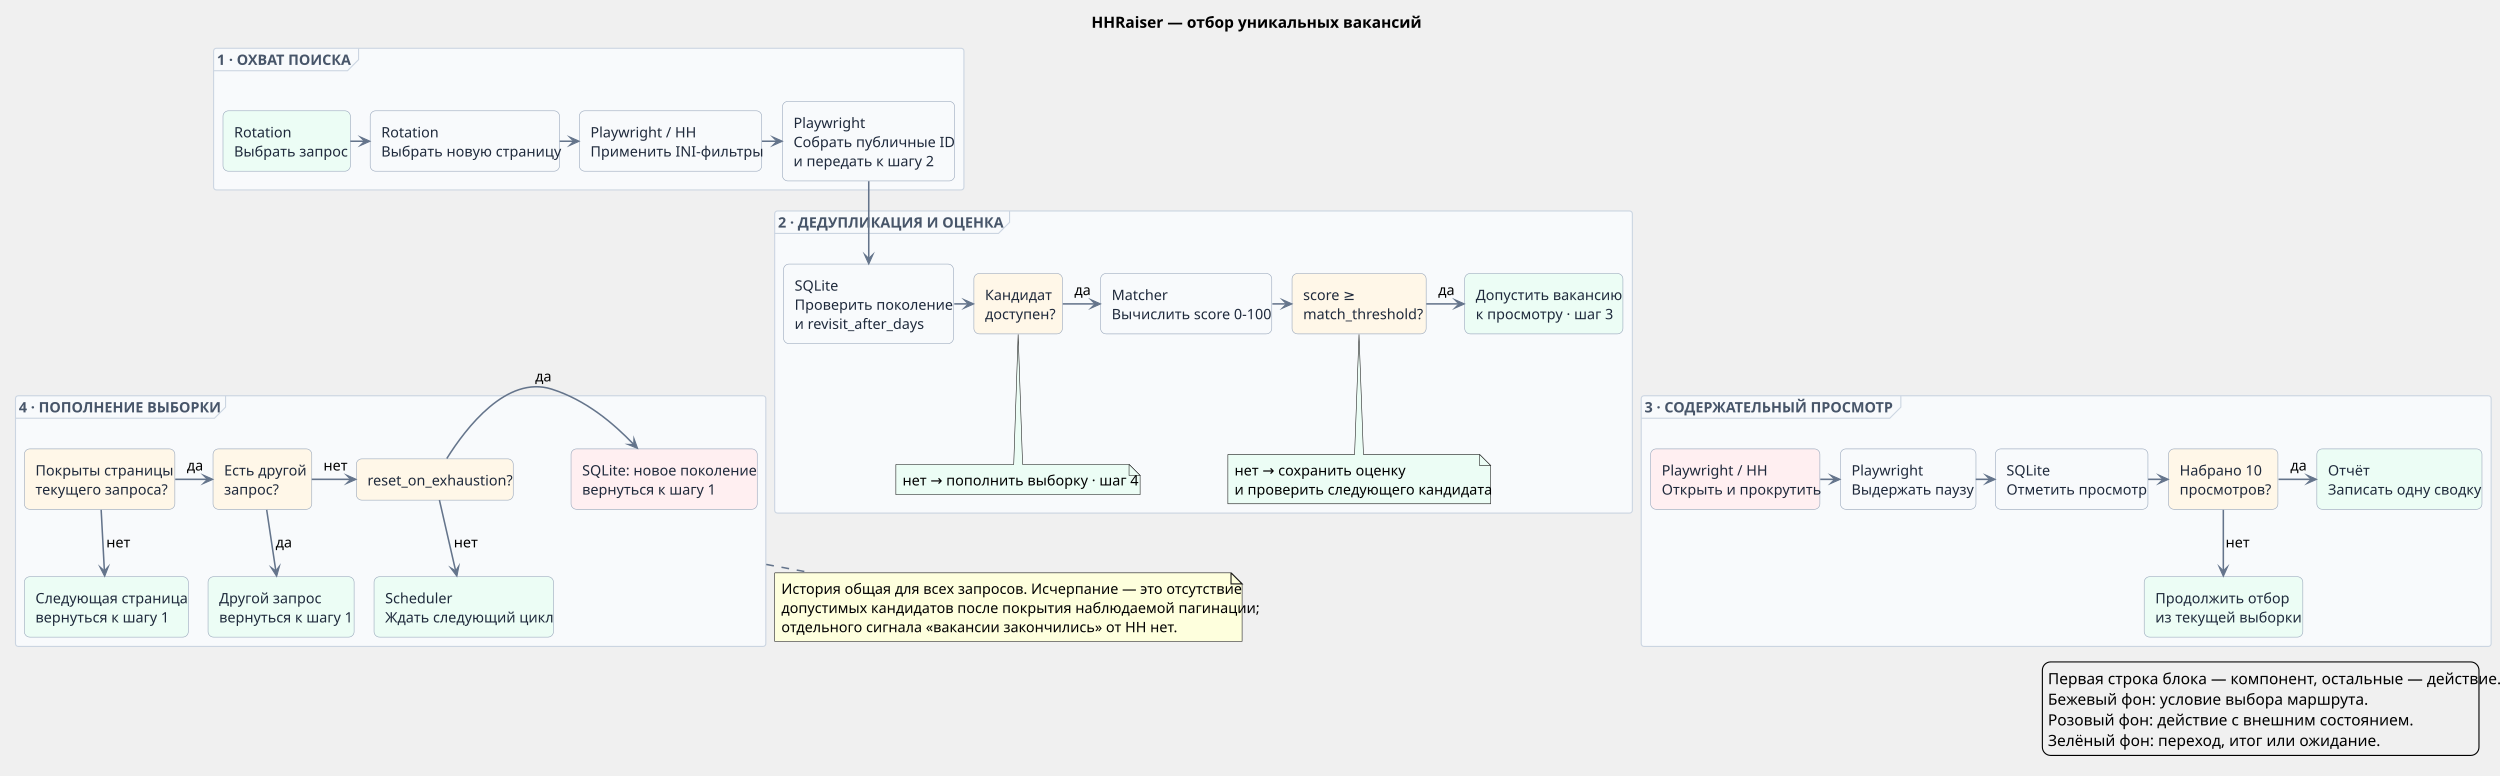
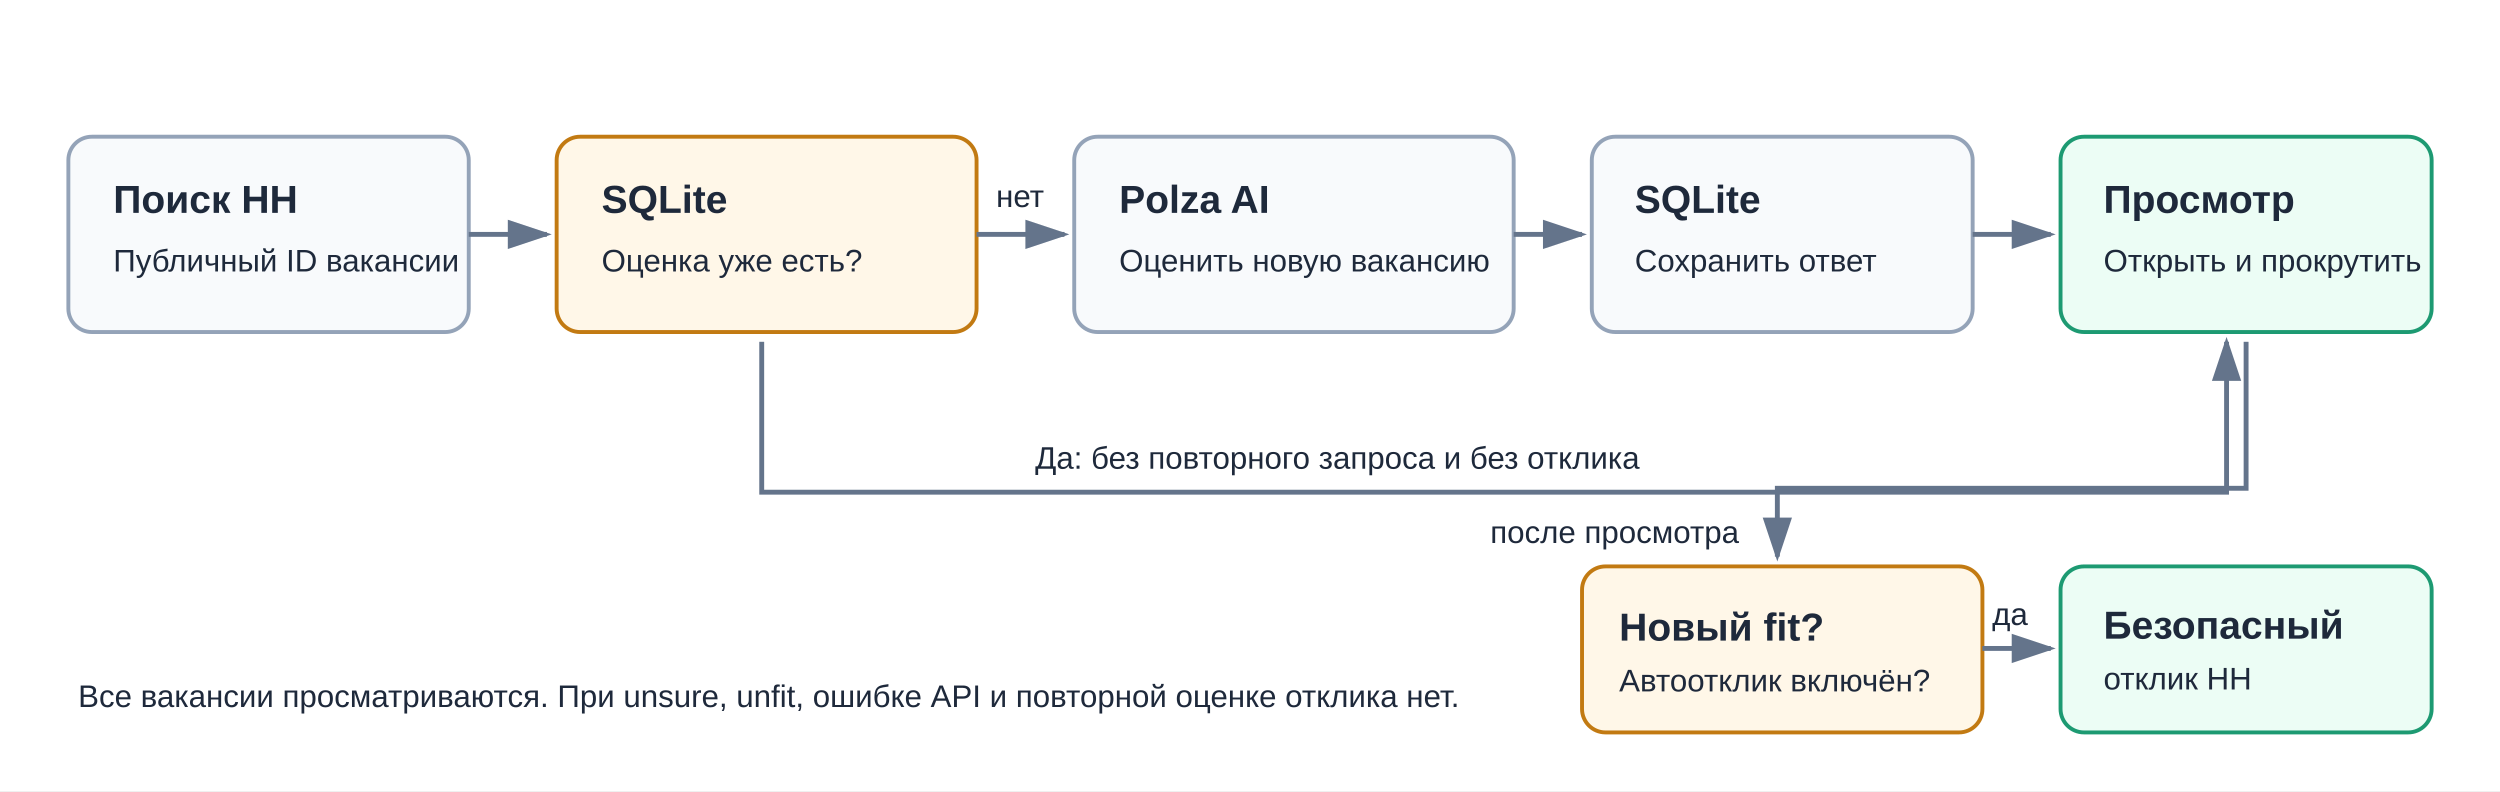
- <svg xmlns="http://www.w3.org/2000/svg" contentStyleType="text/css" data-diagram-type="DESCRIPTION" height="701px" preserveAspectRatio="none" style="width:2259px;height:701px;background:#FFFFFF;" version="1.1" viewBox="0 0 2259 701" width="2259px" zoomAndPan="magnify">
-   <defs />
-   <g>
-     <g class="title" data-source-line="2">
-       <text fill="#000000" font-family="Segoe UI" font-size="14" font-weight="700" lengthAdjust="spacing" textLength="279.624" x="986.188" y="25.107">HHRaiser — отбор уникальных вакансий</text>
-     </g>
-     <g class="cluster" data-qualified-name="SearchStage" data-source-line="24" id="ent0001">
-       <rect fill="#F8FAFC" height="128" rx="2.5" ry="2.5" style="stroke:#CBD5E1;stroke-width:1;" width="678" x="193" y="43.621" />
-       <path d="M323.999,43.621 L323.999,53.912 L313.999,63.912 L193,63.912" fill="none" style="stroke:#CBD5E1;stroke-width:1;" />
-       <text fill="#475569" font-family="Segoe UI" font-size="13" font-weight="700" lengthAdjust="spacing" textLength="120.999" x="196" y="58.649">1 · ОХВАТ ПОИСКА</text>
-     </g>
-     <g class="cluster" data-qualified-name="SelectionStage" data-source-line="35" id="ent0009">
-       <rect fill="#F8FAFC" height="273" rx="2.5" ry="2.5" style="stroke:#CBD5E1;stroke-width:1;" width="775" x="700" y="190.621" />
-       <path d="M912.236,190.621 L912.236,200.912 L902.236,210.912 L700,210.912" fill="none" style="stroke:#CBD5E1;stroke-width:1;" />
-       <text fill="#475569" font-family="Segoe UI" font-size="13" font-weight="700" lengthAdjust="spacing" textLength="202.236" x="703" y="205.649">2 · ДЕДУПЛИКАЦИЯ И ОЦЕНКА</text>
-     </g>
-     <g class="cluster" data-qualified-name="ViewStage" data-source-line="56" id="ent0025">
-       <rect fill="#F8FAFC" height="226.5" rx="2.5" ry="2.5" style="stroke:#CBD5E1;stroke-width:1;" width="768" x="1483" y="357.621" />
-       <path d="M1717.599,357.621 L1717.599,367.912 L1707.599,377.912 L1483,377.912" fill="none" style="stroke:#CBD5E1;stroke-width:1;" />
-       <text fill="#475569" font-family="Segoe UI" font-size="13" font-weight="700" lengthAdjust="spacing" textLength="224.599" x="1486" y="372.649">3 · СОДЕРЖАТЕЛЬНЫЙ ПРОСМОТР</text>
-     </g>
-     <g class="cluster" data-qualified-name="ExhaustionStage" data-source-line="71" id="ent0037">
-       <rect fill="#F8FAFC" height="226.5" rx="2.5" ry="2.5" style="stroke:#CBD5E1;stroke-width:1;" width="678" x="14" y="357.621" />
-       <path d="M203.81,357.621 L203.81,367.912 L193.81,377.912 L14,377.912" fill="none" style="stroke:#CBD5E1;stroke-width:1;" />
-       <text fill="#475569" font-family="Segoe UI" font-size="13" font-weight="700" lengthAdjust="spacing" textLength="179.81" x="17" y="372.649">4 · ПОПОЛНЕНИЕ ВЫБОРКИ</text>
-     </g>
-     <g class="entity" data-qualified-name="GMN54" data-source-line="93" id="ent0055">
-       <path d="M700,517.621 L700,579.494 L1122.356,579.494 L1122.356,527.621 L1112.356,517.621 L700,517.621" fill="#FEFFDD" style="stroke:#181818;stroke-width:0.5;" />
-       <path d="M1112.356,517.621 L1112.356,527.621 L1122.356,527.621 L1112.356,517.621" fill="#FEFFDD" style="stroke:#181818;stroke-width:1;" />
-       <text fill="#000000" font-family="Segoe UI" font-size="13" lengthAdjust="spacing" textLength="391.187" x="706" y="536.649">История общая для всех запросов. Исчерпание — это отсутствие</text>
-       <text fill="#000000" font-family="Segoe UI" font-size="13" lengthAdjust="spacing" textLength="401.356" x="706" y="553.94">допустимых кандидатов после покрытия наблюдаемой пагинации;</text>
-       <text fill="#000000" font-family="Segoe UI" font-size="13" lengthAdjust="spacing" textLength="333.506" x="706" y="571.231">отдельного сигнала «вакансии закончились» от HH нет.</text>
-     </g>
-     <g class="entity" data-qualified-name="SearchStage.Query" data-source-line="25" id="ent0002">
-       <rect fill="#ECFDF5" height="54.582" rx="5" ry="5" style="stroke:#94A3B8;stroke-width:0.5;" width="115.082" x="201.5" y="100.121" />
-       <text fill="#1E293B" font-family="Segoe UI" font-size="13" lengthAdjust="spacing" textLength="48.94" x="211.5" y="124.149">Rotation</text>
-       <text fill="#1E293B" font-family="Segoe UI" font-size="13" lengthAdjust="spacing" textLength="95.082" x="211.5" y="141.44">Выбрать запрос</text>
-     </g>
-     <g class="entity" data-qualified-name="SearchStage.Page" data-source-line="26" id="ent0003">
-       <rect fill="#F8FAFC" height="54.582" rx="5" ry="5" style="stroke:#94A3B8;stroke-width:0.5;" width="171.074" x="334.5" y="100.121" />
-       <text fill="#1E293B" font-family="Segoe UI" font-size="13" lengthAdjust="spacing" textLength="48.94" x="344.5" y="124.149">Rotation</text>
-       <text fill="#1E293B" font-family="Segoe UI" font-size="13" lengthAdjust="spacing" textLength="151.074" x="344.5" y="141.44">Выбрать новую страницу</text>
-     </g>
-     <g class="entity" data-qualified-name="SearchStage.Search" data-source-line="27" id="ent0004">
-       <rect fill="#F8FAFC" height="54.582" rx="5" ry="5" style="stroke:#94A3B8;stroke-width:0.5;" width="164.803" x="523.5" y="100.121" />
-       <text fill="#1E293B" font-family="Segoe UI" font-size="13" lengthAdjust="spacing" textLength="90.46" x="533.5" y="124.149">Playwright / HH</text>
-       <text fill="#1E293B" font-family="Segoe UI" font-size="13" lengthAdjust="spacing" textLength="144.803" x="533.5" y="141.44">Применить INI-фильтры</text>
-     </g>
-     <g class="entity" data-qualified-name="SearchStage.Discover" data-source-line="28" id="ent0005">
-       <rect fill="#F8FAFC" height="71.873" rx="5" ry="5" style="stroke:#94A3B8;stroke-width:0.5;" width="155.624" x="707" y="91.621" />
-       <text fill="#1E293B" font-family="Segoe UI" font-size="13" lengthAdjust="spacing" textLength="59.814" x="717" y="115.649">Playwright</text>
-       <text fill="#1E293B" font-family="Segoe UI" font-size="13" lengthAdjust="spacing" textLength="135.624" x="717" y="132.94">Собрать публичные ID</text>
-       <text fill="#1E293B" font-family="Segoe UI" font-size="13" lengthAdjust="spacing" textLength="117.895" x="717" y="150.231">и передать к шагу 2</text>
-     </g>
-     <g class="entity" data-qualified-name="SelectionStage.History" data-source-line="36" id="ent0010">
-       <rect fill="#F8FAFC" height="71.873" rx="5" ry="5" style="stroke:#94A3B8;stroke-width:0.5;" width="153.555" x="708" y="238.621" />
-       <text fill="#1E293B" font-family="Segoe UI" font-size="13" lengthAdjust="spacing" textLength="37.178" x="718" y="262.649">SQLite</text>
-       <text fill="#1E293B" font-family="Segoe UI" font-size="13" lengthAdjust="spacing" textLength="133.555" x="718" y="279.94">Проверить поколение</text>
-       <text fill="#1E293B" font-family="Segoe UI" font-size="13" lengthAdjust="spacing" textLength="108.151" x="718" y="297.231">и revisit_after_days</text>
-     </g>
-     <g class="entity" data-qualified-name="SelectionStage.Eligible" data-source-line="37" id="ent0011">
-       <rect fill="#FFF7E8" height="54.582" rx="5" ry="5" style="stroke:#94A3B8;stroke-width:0.5;" width="79.985" x="880" y="247.121" />
-       <text fill="#1E293B" font-family="Segoe UI" font-size="13" lengthAdjust="spacing" textLength="55.377" x="890" y="271.149">Кандидат</text>
-       <text fill="#1E293B" font-family="Segoe UI" font-size="13" lengthAdjust="spacing" textLength="59.985" x="890" y="288.44">доступен?</text>
-     </g>
-     <g class="entity" data-qualified-name="SelectionStage.Matcher" data-source-line="38" id="ent0012">
-       <rect fill="#F8FAFC" height="54.582" rx="5" ry="5" style="stroke:#94A3B8;stroke-width:0.5;" width="154.672" x="994.5" y="247.121" />
-       <text fill="#1E293B" font-family="Segoe UI" font-size="13" lengthAdjust="spacing" textLength="47.373" x="1004.5" y="271.149">Matcher</text>
-       <text fill="#1E293B" font-family="Segoe UI" font-size="13" lengthAdjust="spacing" textLength="134.672" x="1004.5" y="288.44">Вычислить score 0-100</text>
-     </g>
-     <g class="entity" data-qualified-name="SelectionStage.Accepted" data-source-line="39" id="ent0013">
-       <rect fill="#FFF7E8" height="54.582" rx="5" ry="5" style="stroke:#94A3B8;stroke-width:0.5;" width="121.175" x="1167.5" y="247.121" />
-       <text fill="#1E293B" font-family="Segoe UI" font-size="13" lengthAdjust="spacing" textLength="42.923" x="1177.5" y="271.149">score ≥</text>
-       <text fill="#1E293B" font-family="Segoe UI" font-size="13" lengthAdjust="spacing" textLength="101.175" x="1177.5" y="288.44">match_threshold?</text>
-     </g>
-     <g class="entity" data-qualified-name="SelectionStage.Allowed" data-source-line="40" id="ent0014">
-       <rect fill="#ECFDF5" height="54.582" rx="5" ry="5" style="stroke:#94A3B8;stroke-width:0.5;" width="142.967" x="1323.5" y="247.121" />
-       <text fill="#1E293B" font-family="Segoe UI" font-size="13" lengthAdjust="spacing" textLength="122.967" x="1333.5" y="271.149">Допустить вакансию</text>
-       <text fill="#1E293B" font-family="Segoe UI" font-size="13" lengthAdjust="spacing" textLength="117.298" x="1333.5" y="288.44">к просмотру · шаг 3</text>
-     </g>
-     <g class="entity" data-qualified-name="SelectionStage.GMN19" data-source-line="48" id="ent0020">
-       <path d="M809.5,419.621 L809.5,446.912 A0,0 0 0 0 809.5,446.912 L1030.21,446.912 A0,0 0 0 0 1030.21,446.912 L1030.21,429.621 L1020.21,419.621 L924,419.621 L920,302.169 L916,419.621 L809.5,419.621 A0,0 0 0 0 809.5,419.621" fill="#ECFDF5" style="stroke:#181818;stroke-width:0.5;" />
-       <path d="M1020.21,419.621 L1020.21,429.621 L1030.21,429.621 L1020.21,419.621" fill="#ECFDF5" style="stroke:#181818;stroke-width:0.5;" />
-       <text fill="#000000" font-family="Segoe UI" font-size="13" lengthAdjust="spacing" textLength="199.71" x="815.5" y="438.649">нет → пополнить выборку · шаг 4</text>
-     </g>
-     <g class="entity" data-qualified-name="SelectionStage.GMN22" data-source-line="51" id="ent0023">
-       <path d="M1109.5,410.621 L1109.5,455.203 A0,0 0 0 0 1109.5,455.203 L1346.904,455.203 A0,0 0 0 0 1346.904,455.203 L1346.904,420.621 L1336.904,410.621 L1232,410.621 L1228,302.169 L1224,410.621 L1109.5,410.621 A0,0 0 0 0 1109.5,410.621" fill="#ECFDF5" style="stroke:#181818;stroke-width:0.5;" />
-       <path d="M1336.904,410.621 L1336.904,420.621 L1346.904,420.621 L1336.904,410.621" fill="#ECFDF5" style="stroke:#181818;stroke-width:0.5;" />
-       <text fill="#000000" font-family="Segoe UI" font-size="13" lengthAdjust="spacing" textLength="144.79" x="1115.5" y="429.649">нет → сохранить оценку</text>
-       <text fill="#000000" font-family="Segoe UI" font-size="13" lengthAdjust="spacing" textLength="216.404" x="1115.5" y="446.94">и проверить следующего кандидата</text>
-     </g>
-     <g class="entity" data-qualified-name="ViewStage.View" data-source-line="57" id="ent0026">
-       <rect fill="#FFEFF1" height="54.582" rx="5" ry="5" style="stroke:#94A3B8;stroke-width:0.5;" width="152.945" x="1491.5" y="405.621" />
-       <text fill="#1E293B" font-family="Segoe UI" font-size="13" lengthAdjust="spacing" textLength="90.46" x="1501.5" y="429.649">Playwright / HH</text>
-       <text fill="#1E293B" font-family="Segoe UI" font-size="13" lengthAdjust="spacing" textLength="132.945" x="1501.5" y="446.94">Открыть и прокрутить</text>
-     </g>
-     <g class="entity" data-qualified-name="ViewStage.Dwell" data-source-line="58" id="ent0027">
-       <rect fill="#F8FAFC" height="54.582" rx="5" ry="5" style="stroke:#94A3B8;stroke-width:0.5;" width="122.477" x="1663" y="405.621" />
-       <text fill="#1E293B" font-family="Segoe UI" font-size="13" lengthAdjust="spacing" textLength="59.814" x="1673" y="429.649">Playwright</text>
-       <text fill="#1E293B" font-family="Segoe UI" font-size="13" lengthAdjust="spacing" textLength="102.477" x="1673" y="446.94">Выдержать паузу</text>
-     </g>
-     <g class="entity" data-qualified-name="ViewStage.SaveView" data-source-line="59" id="ent0028">
-       <rect fill="#F8FAFC" height="54.582" rx="5" ry="5" style="stroke:#94A3B8;stroke-width:0.5;" width="137.876" x="1803" y="405.621" />
-       <text fill="#1E293B" font-family="Segoe UI" font-size="13" lengthAdjust="spacing" textLength="37.178" x="1813" y="429.649">SQLite</text>
-       <text fill="#1E293B" font-family="Segoe UI" font-size="13" lengthAdjust="spacing" textLength="117.876" x="1813" y="446.94">Отметить просмотр</text>
-     </g>
-     <g class="entity" data-qualified-name="ViewStage.Target" data-source-line="60" id="ent0029">
-       <rect fill="#FFF7E8" height="54.582" rx="5" ry="5" style="stroke:#94A3B8;stroke-width:0.5;" width="98.819" x="1959.5" y="405.621" />
-       <text fill="#1E293B" font-family="Segoe UI" font-size="13" lengthAdjust="spacing" textLength="70.326" x="1969.5" y="429.649">Набрано 10</text>
-       <text fill="#1E293B" font-family="Segoe UI" font-size="13" lengthAdjust="spacing" textLength="78.819" x="1969.5" y="446.94">просмотров?</text>
-     </g>
-     <g class="entity" data-qualified-name="ViewStage.Summary" data-source-line="61" id="ent0030">
-       <rect fill="#ECFDF5" height="54.582" rx="5" ry="5" style="stroke:#94A3B8;stroke-width:0.5;" width="149.207" x="2093.5" y="405.621" />
-       <text fill="#1E293B" font-family="Segoe UI" font-size="13" lengthAdjust="spacing" textLength="34.607" x="2103.5" y="429.649">Отчёт</text>
-       <text fill="#1E293B" font-family="Segoe UI" font-size="13" lengthAdjust="spacing" textLength="129.207" x="2103.5" y="446.94">Записать одну сводку</text>
-     </g>
-     <g class="entity" data-qualified-name="ViewStage.ContinueViewing" data-source-line="62" id="ent0031">
-       <rect fill="#ECFDF5" height="54.582" rx="5" ry="5" style="stroke:#94A3B8;stroke-width:0.5;" width="143.335" x="1937.5" y="521.121" />
-       <text fill="#1E293B" font-family="Segoe UI" font-size="13" lengthAdjust="spacing" textLength="114.537" x="1947.5" y="545.149">Продолжить отбор</text>
-       <text fill="#1E293B" font-family="Segoe UI" font-size="13" lengthAdjust="spacing" textLength="123.335" x="1947.5" y="562.44">из текущей выборки</text>
-     </g>
-     <g class="entity" data-qualified-name="ExhaustionStage.QueryDone" data-source-line="72" id="ent0038">
-       <rect fill="#FFF7E8" height="54.582" rx="5" ry="5" style="stroke:#94A3B8;stroke-width:0.5;" width="136.003" x="22" y="405.621" />
-       <text fill="#1E293B" font-family="Segoe UI" font-size="13" lengthAdjust="spacing" textLength="116.003" x="32" y="429.649">Покрыты страницы</text>
-       <text fill="#1E293B" font-family="Segoe UI" font-size="13" lengthAdjust="spacing" textLength="112.169" x="32" y="446.94">текущего запроса?</text>
-     </g>
-     <g class="entity" data-qualified-name="ExhaustionStage.NextPage" data-source-line="73" id="ent0039">
-       <rect fill="#ECFDF5" height="54.582" rx="5" ry="5" style="stroke:#94A3B8;stroke-width:0.5;" width="148.159" x="22" y="521.121" />
-       <text fill="#1E293B" font-family="Segoe UI" font-size="13" lengthAdjust="spacing" textLength="128.159" x="32" y="545.149">Следующая страница</text>
-       <text fill="#1E293B" font-family="Segoe UI" font-size="13" lengthAdjust="spacing" textLength="111.979" x="32" y="562.44">вернуться к шагу 1</text>
-     </g>
-     <g class="entity" data-qualified-name="ExhaustionStage.HasQuery" data-source-line="74" id="ent0040">
-       <rect fill="#FFF7E8" height="54.582" rx="5" ry="5" style="stroke:#94A3B8;stroke-width:0.5;" width="89.215" x="192.5" y="405.621" />
-       <text fill="#1E293B" font-family="Segoe UI" font-size="13" lengthAdjust="spacing" textLength="69.215" x="202.5" y="429.649">Есть другой</text>
-       <text fill="#1E293B" font-family="Segoe UI" font-size="13" lengthAdjust="spacing" textLength="47.004" x="202.5" y="446.94">запрос?</text>
-     </g>
-     <g class="entity" data-qualified-name="ExhaustionStage.NextQuery" data-source-line="75" id="ent0041">
-       <rect fill="#ECFDF5" height="54.582" rx="5" ry="5" style="stroke:#94A3B8;stroke-width:0.5;" width="131.979" x="188" y="521.121" />
-       <text fill="#1E293B" font-family="Segoe UI" font-size="13" lengthAdjust="spacing" textLength="87.832" x="198" y="545.149">Другой запрос</text>
-       <text fill="#1E293B" font-family="Segoe UI" font-size="13" lengthAdjust="spacing" textLength="111.979" x="198" y="562.44">вернуться к шагу 1</text>
-     </g>
-     <g class="entity" data-qualified-name="ExhaustionStage.Reset" data-source-line="76" id="ent0042">
-       <rect fill="#FFF7E8" height="37.291" rx="5" ry="5" style="stroke:#94A3B8;stroke-width:0.5;" width="141.767" x="322" y="414.621" />
-       <text fill="#1E293B" font-family="Segoe UI" font-size="13" lengthAdjust="spacing" textLength="121.767" x="332" y="438.649">reset_on_exhaustion?</text>
-     </g>
-     <g class="entity" data-qualified-name="ExhaustionStage.Generation" data-source-line="77" id="ent0043">
-       <rect fill="#FFEFF1" height="54.582" rx="5" ry="5" style="stroke:#94A3B8;stroke-width:0.5;" width="168.243" x="516" y="405.621" />
-       <text fill="#1E293B" font-family="Segoe UI" font-size="13" lengthAdjust="spacing" textLength="148.243" x="526" y="429.649">SQLite: новое поколение</text>
-       <text fill="#1E293B" font-family="Segoe UI" font-size="13" lengthAdjust="spacing" textLength="111.979" x="526" y="446.94">вернуться к шагу 1</text>
-     </g>
-     <g class="entity" data-qualified-name="ExhaustionStage.Wait" data-source-line="78" id="ent0044">
-       <rect fill="#ECFDF5" height="54.582" rx="5" ry="5" style="stroke:#94A3B8;stroke-width:0.5;" width="162.105" x="338" y="521.121" />
-       <text fill="#1E293B" font-family="Segoe UI" font-size="13" lengthAdjust="spacing" textLength="56.545" x="348" y="545.149">Scheduler</text>
-       <text fill="#1E293B" font-family="Segoe UI" font-size="13" lengthAdjust="spacing" textLength="142.105" x="348" y="562.44">Ждать следующий цикл</text>
-     </g>
-     <g class="link" data-entity-1="ent0002" data-entity-2="ent0003" data-link-type="dependency" id="lnk6">
-       <polygon fill="#64748B" points="334.326,127.621,325.326,123.621,329.326,127.621,325.326,131.621,334.326,127.621" style="stroke:#64748B;stroke-width:1;stroke-linejoin:miter;stroke-miterlimit:10;" />
-       <path d="M316.545,127.621 C322.472,127.621 323.399,127.621 329.326,127.621" fill="none" style="stroke:#64748B;stroke-width:1.4;" />
-     </g>
-     <g class="link" data-entity-1="ent0003" data-entity-2="ent0004" data-link-type="dependency" id="lnk7">
-       <polygon fill="#64748B" points="523.359,127.621,514.359,123.621,518.359,127.621,514.359,131.621,523.359,127.621" style="stroke:#64748B;stroke-width:1;stroke-linejoin:miter;stroke-miterlimit:10;" />
-       <path d="M505.734,127.621 C511.609,127.621 512.484,127.621 518.359,127.621" fill="none" style="stroke:#64748B;stroke-width:1.4;" />
-     </g>
-     <g class="link" data-entity-1="ent0004" data-entity-2="ent0005" data-link-type="dependency" id="lnk8">
-       <polygon fill="#64748B" points="706.977,127.621,697.977,123.621,701.977,127.621,697.977,131.621,706.977,127.621" style="stroke:#64748B;stroke-width:1;stroke-linejoin:miter;stroke-miterlimit:10;" />
-       <path d="M688.508,127.621 C694.664,127.621 695.821,127.621 701.977,127.621" fill="none" style="stroke:#64748B;stroke-width:1.4;" />
-     </g>
-     <g class="link" data-entity-1="ent0010" data-entity-2="ent0011" data-link-type="dependency" id="lnk15">
-       <polygon fill="#64748B" points="879.85,274.621,870.85,270.621,874.85,274.621,870.85,278.621,879.85,274.621" style="stroke:#64748B;stroke-width:1;stroke-linejoin:miter;stroke-miterlimit:10;" />
-       <path d="M862.256,274.621 C868.12,274.621 868.985,274.621 874.85,274.621" fill="none" style="stroke:#64748B;stroke-width:1.4;" />
-     </g>
-     <g class="link" data-entity-1="ent0011" data-entity-2="ent0012" data-link-type="dependency" id="lnk16">
-       <polygon fill="#64748B" points="994.421,274.621,985.421,270.621,989.421,274.621,985.421,278.621,994.421,274.621" style="stroke:#64748B;stroke-width:1;stroke-linejoin:miter;stroke-miterlimit:10;" />
-       <path d="M960.334,274.621 C970.888,274.621 977.629,274.621 989.421,274.621" fill="none" style="stroke:#64748B;stroke-width:1.4;" />
-       <text fill="#000000" font-family="Segoe UI" font-size="13" lengthAdjust="spacing" textLength="13.724" x="970.75" y="266.649">да</text>
-     </g>
-     <g class="link" data-entity-1="ent0012" data-entity-2="ent0013" data-link-type="dependency" id="lnk17">
-       <polygon fill="#64748B" points="1167.436,274.621,1158.436,270.621,1162.436,274.621,1158.436,278.621,1167.436,274.621" style="stroke:#64748B;stroke-width:1;stroke-linejoin:miter;stroke-miterlimit:10;" />
-       <path d="M1149.695,274.621 C1155.609,274.621 1156.523,274.621 1162.436,274.621" fill="none" style="stroke:#64748B;stroke-width:1.4;" />
-     </g>
-     <g class="link" data-entity-1="ent0013" data-entity-2="ent0014" data-link-type="dependency" id="lnk18">
-       <polygon fill="#64748B" points="1323.215,274.621,1314.215,270.621,1318.215,274.621,1314.215,278.621,1323.215,274.621" style="stroke:#64748B;stroke-width:1;stroke-linejoin:miter;stroke-miterlimit:10;" />
-       <path d="M1288.763,274.621 C1299.955,274.621 1306.736,274.621 1318.215,274.621" fill="none" style="stroke:#64748B;stroke-width:1.4;" />
-       <text fill="#000000" font-family="Segoe UI" font-size="13" lengthAdjust="spacing" textLength="13.724" x="1299.5" y="266.649">да</text>
-     </g>
-     <g class="link" data-entity-1="ent0026" data-entity-2="ent0027" data-link-type="dependency" id="lnk32">
-       <polygon fill="#64748B" points="1662.729,433.121,1653.729,429.121,1657.729,433.121,1653.729,437.121,1662.729,433.121" style="stroke:#64748B;stroke-width:1;stroke-linejoin:miter;stroke-miterlimit:10;" />
-       <path d="M1644.781,433.121 C1650.764,433.121 1651.747,433.121 1657.729,433.121" fill="none" style="stroke:#64748B;stroke-width:1.4;" />
-     </g>
-     <g class="link" data-entity-1="ent0027" data-entity-2="ent0028" data-link-type="dependency" id="lnk33">
-       <polygon fill="#64748B" points="1802.896,433.121,1793.896,429.121,1797.896,433.121,1793.896,437.121,1802.896,433.121" style="stroke:#64748B;stroke-width:1;stroke-linejoin:miter;stroke-miterlimit:10;" />
-       <path d="M1785.281,433.121 C1791.153,433.121 1792.024,433.121 1797.896,433.121" fill="none" style="stroke:#64748B;stroke-width:1.4;" />
-     </g>
-     <g class="link" data-entity-1="ent0028" data-entity-2="ent0029" data-link-type="dependency" id="lnk34">
-       <polygon fill="#64748B" points="1959.354,433.121,1950.354,429.121,1954.354,433.121,1950.354,437.121,1959.354,433.121" style="stroke:#64748B;stroke-width:1;stroke-linejoin:miter;stroke-miterlimit:10;" />
-       <path d="M1941.035,433.121 C1947.141,433.121 1948.248,433.121 1954.354,433.121" fill="none" style="stroke:#64748B;stroke-width:1.4;" />
-     </g>
-     <g class="link" data-entity-1="ent0029" data-entity-2="ent0030" data-link-type="dependency" id="lnk35">
-       <polygon fill="#64748B" points="2093.265,433.121,2084.265,429.121,2088.265,433.121,2084.265,437.121,2093.265,433.121" style="stroke:#64748B;stroke-width:1;stroke-linejoin:miter;stroke-miterlimit:10;" />
-       <path d="M2058.872,433.121 C2069.801,433.121 2076.602,433.121 2088.265,433.121" fill="none" style="stroke:#64748B;stroke-width:1.4;" />
-       <text fill="#000000" font-family="Segoe UI" font-size="13" lengthAdjust="spacing" textLength="13.724" x="2069.5" y="425.149">да</text>
-     </g>
-     <g class="link" data-entity-1="ent0029" data-entity-2="ent0031" data-link-type="dependency" id="lnk36">
-       <polygon fill="#64748B" points="2009,520.784,2013,511.784,2009,515.784,2005,511.784,2009,520.784" style="stroke:#64748B;stroke-width:1;stroke-linejoin:miter;stroke-miterlimit:10;" />
-       <path d="M2009,460.732 C2009,478.816 2009,497.652 2009,515.784" fill="none" style="stroke:#64748B;stroke-width:1.4;" />
-       <text fill="#000000" font-family="Segoe UI" font-size="13" lengthAdjust="spacing" textLength="19.633" x="2011" y="494.649">нет</text>
-     </g>
-     <g class="link" data-entity-1="ent0038" data-entity-2="ent0040" data-link-type="dependency" id="lnk45">
-       <polygon fill="#64748B" points="192.34,433.121,183.34,429.121,187.34,433.121,183.34,437.121,192.34,433.121" style="stroke:#64748B;stroke-width:1;stroke-linejoin:miter;stroke-miterlimit:10;" />
-       <path d="M158.336,433.121 C169.882,433.121 176.6,433.121 187.34,433.121" fill="none" style="stroke:#64748B;stroke-width:1.4;" />
-       <text fill="#000000" font-family="Segoe UI" font-size="13" lengthAdjust="spacing" textLength="13.724" x="168.75" y="425.149">да</text>
-     </g>
-     <g class="link" data-entity-1="ent0038" data-entity-2="ent0039" data-link-type="dependency" id="lnk46">
-       <polygon fill="#64748B" points="94.581,520.784,98.101,511.585,94.317,515.791,90.112,512.008,94.581,520.784" style="stroke:#64748B;stroke-width:1;stroke-linejoin:miter;stroke-miterlimit:10;" />
-       <path d="M91.407,460.732 C92.363,478.816 93.359,497.659 94.317,515.791" fill="none" style="stroke:#64748B;stroke-width:1.4;" />
-       <text fill="#000000" font-family="Segoe UI" font-size="13" lengthAdjust="spacing" textLength="19.633" x="96" y="494.649">нет</text>
-     </g>
-     <g class="link" data-entity-1="ent0040" data-entity-2="ent0041" data-link-type="dependency" id="lnk47">
-       <polygon fill="#64748B" points="249.98,520.784,252.603,511.291,249.24,515.839,244.691,512.476,249.98,520.784" style="stroke:#64748B;stroke-width:1;stroke-linejoin:miter;stroke-miterlimit:10;" />
-       <path d="M240.986,460.732 C243.694,478.816 246.524,497.707 249.24,515.839" fill="none" style="stroke:#64748B;stroke-width:1.4;" />
-       <text fill="#000000" font-family="Segoe UI" font-size="13" lengthAdjust="spacing" textLength="13.724" x="249" y="494.649">да</text>
-     </g>
-     <g class="link" data-entity-1="ent0040" data-entity-2="ent0042" data-link-type="dependency" id="lnk48">
-       <polygon fill="#64748B" points="321.784,433.121,312.784,429.121,316.784,433.121,312.784,437.121,321.784,433.121" style="stroke:#64748B;stroke-width:1;stroke-linejoin:miter;stroke-miterlimit:10;" />
-       <path d="M281.703,433.121 C294.218,433.121 303.141,433.121 316.784,433.121" fill="none" style="stroke:#64748B;stroke-width:1.4;" />
-       <text fill="#000000" font-family="Segoe UI" font-size="13" lengthAdjust="spacing" textLength="19.633" x="292.25" y="425.149">нет</text>
-     </g>
-     <g class="link" data-entity-1="ent0042" data-entity-2="ent0043" data-link-type="dependency" id="lnk49">
-       <polygon fill="#64748B" points="576.135,405.216,572.783,395.955,572.67,401.611,567.014,401.498,576.135,405.216" style="stroke:#64748B;stroke-width:1;stroke-linejoin:miter;stroke-miterlimit:10;" />
-       <path d="M403.709,414.35 C421.166,386.477 457.909,338.738 498.5,351.621 C529.303,361.397 553.899,382.077 572.67,401.611" fill="none" style="stroke:#64748B;stroke-width:1.4;" />
-       <text fill="#000000" font-family="Segoe UI" font-size="13" lengthAdjust="spacing" textLength="13.724" x="483.5" y="344.649">да</text>
-     </g>
-     <g class="link" data-entity-1="ent0042" data-entity-2="ent0044" data-link-type="dependency" id="lnk50">
-       <polygon fill="#64748B" points="412.838,520.723,414.728,511.057,411.722,515.849,406.93,512.844,412.838,520.723" style="stroke:#64748B;stroke-width:1;stroke-linejoin:miter;stroke-miterlimit:10;" />
-       <path d="M397.062,451.856 C401.29,470.31 406.845,494.561 411.722,515.849" fill="none" style="stroke:#64748B;stroke-width:1.4;" />
-       <text fill="#000000" font-family="Segoe UI" font-size="13" lengthAdjust="spacing" textLength="19.633" x="410" y="494.649">нет</text>
-     </g>
-     <g class="link" data-entity-1="ent0005" data-entity-2="ent0010" data-link-type="dependency" id="lnk51">
-       <polygon fill="#64748B" points="785,238.593,789,229.593,785,233.593,781,229.593,785,238.593" style="stroke:#64748B;stroke-width:1;stroke-linejoin:miter;stroke-miterlimit:10;" />
-       <path d="M785,163.721 C785,186.435 785,210.893 785,233.593" fill="none" style="stroke:#64748B;stroke-width:1.4;" />
-     </g>
-     <g class="link" data-entity-1="ent0037" data-entity-2="ent0055" data-link-type="association" id="lnk56">
-       <path d="M692.371,510.018 C692.761,510.092 693.151,510.166 693.541,510.239 C694.321,510.387 695.102,510.534 695.883,510.681 C708.377,513.035 720.929,515.349 733.351,517.6" fill="none" style="stroke:#64748B;stroke-width:1.4;stroke-dasharray:7,7;" />
-     </g>
-     <g class="legend" data-source-line="98">
-       <rect fill="none" height="84.484" rx="7.5" ry="7.5" style="stroke:#000000;stroke-width:1;" width="394.515" x="1845.485" y="598.121" />
-       <text fill="#000000" font-family="Segoe UI" font-size="14" lengthAdjust="spacing" textLength="384.515" x="1850.485" y="618.229">Первая строка блока — компонент, остальные — действие.</text>
-       <text fill="#000000" font-family="Segoe UI" font-size="14" lengthAdjust="spacing" textLength="270.833" x="1850.485" y="636.85">Бежевый фон: условие выбора маршрута.</text>
-       <text fill="#000000" font-family="Segoe UI" font-size="14" lengthAdjust="spacing" textLength="307.316" x="1850.485" y="655.471">Розовый фон: действие с внешним состоянием.</text>
-       <text fill="#000000" font-family="Segoe UI" font-size="14" lengthAdjust="spacing" textLength="279.316" x="1850.485" y="674.092">Зелёный фон: переход, итог или ожидание.</text>
-     </g>
-   </g>
+ <svg xmlns="http://www.w3.org/2000/svg" viewBox="0 0 1280 405" role="img" aria-labelledby="title desc">
+   <defs>
+     <style>text{font-family:Segoe UI,Arial,sans-serif;fill:#1e293b}.box{fill:#f8fafc;stroke:#94a3b8;stroke-width:2}.decision{fill:#fff7e8;stroke:#c27a12;stroke-width:2}.good{fill:#ecfdf5;stroke:#1d9a72;stroke-width:2}.arrow{fill:none;stroke:#64748b;stroke-width:2.5;marker-end:url(#head)}.small{font-size:16px}.label{font-size:20px;font-weight:600}</style>
+     <marker id="head" markerWidth="10" markerHeight="10" refX="8" refY="3" orient="auto">
+       <path d="M0,0 L9,3 L0,6 Z" fill="#64748b" />
+     </marker>
+   </defs>
+   <rect width="1280" height="405" fill="white" />
+   <rect class="box" x="35" y="70" width="205" height="100" rx="12" />
+   <text class="label" x="58" y="109">Поиск HH</text>
+   <text class="small" x="58" y="139">Публичный ID вакансии</text>
+   <rect class="decision" x="285" y="70" width="215" height="100" rx="12" />
+   <text class="label" x="308" y="109">SQLite</text>
+   <text class="small" x="308" y="139">Оценка уже есть?</text>
+   <rect class="box" x="550" y="70" width="225" height="100" rx="12" />
+   <text class="label" x="573" y="109">Polza AI</text>
+   <text class="small" x="573" y="139">Оценить новую вакансию</text>
+   <rect class="box" x="815" y="70" width="195" height="100" rx="12" />
+   <text class="label" x="837" y="109">SQLite</text>
+   <text class="small" x="837" y="139">Сохранить ответ</text>
+   <rect class="good" x="1055" y="70" width="190" height="100" rx="12" />
+   <text class="label" x="1077" y="109">Просмотр</text>
+   <text class="small" x="1077" y="139">Открыть и прокрутить</text>
+   <path class="arrow" d="M240 120 H280" />
+   <path class="arrow" d="M500 120 H545" />
+   <path class="arrow" d="M775 120 H810" />
+   <path class="arrow" d="M1010 120 H1050" />
+   <text class="small" x="510" y="106">нет</text>
+   <path class="arrow" d="M390 175 V252 H1140 V175" />
+   <text class="small" x="530" y="240">Да: без повторного запроса и без отклика</text>
+   <rect class="decision" x="810" y="290" width="205" height="85" rx="12" />
+   <text class="label" x="829" y="328">Новый fit?</text>
+   <text class="small" x="829" y="354">Автоотклик включён?</text>
+   <rect class="good" x="1055" y="290" width="190" height="85" rx="12" />
+   <text class="label" x="1077" y="327">Безопасный</text>
+   <text class="small" x="1077" y="353">отклик HH</text>
+   <path class="arrow" d="M1150 175 V250 H910 V285" />
+   <path class="arrow" d="M1015 332 H1050" />
+   <text class="small" x="763" y="278">после просмотра</text>
+   <text class="small" x="1020" y="320">да</text>
+   <text class="small" x="40" y="362">Все вакансии просматриваются. При unsure, unfit, ошибке API и повторной оценке отклика нет.</text>
</svg>
